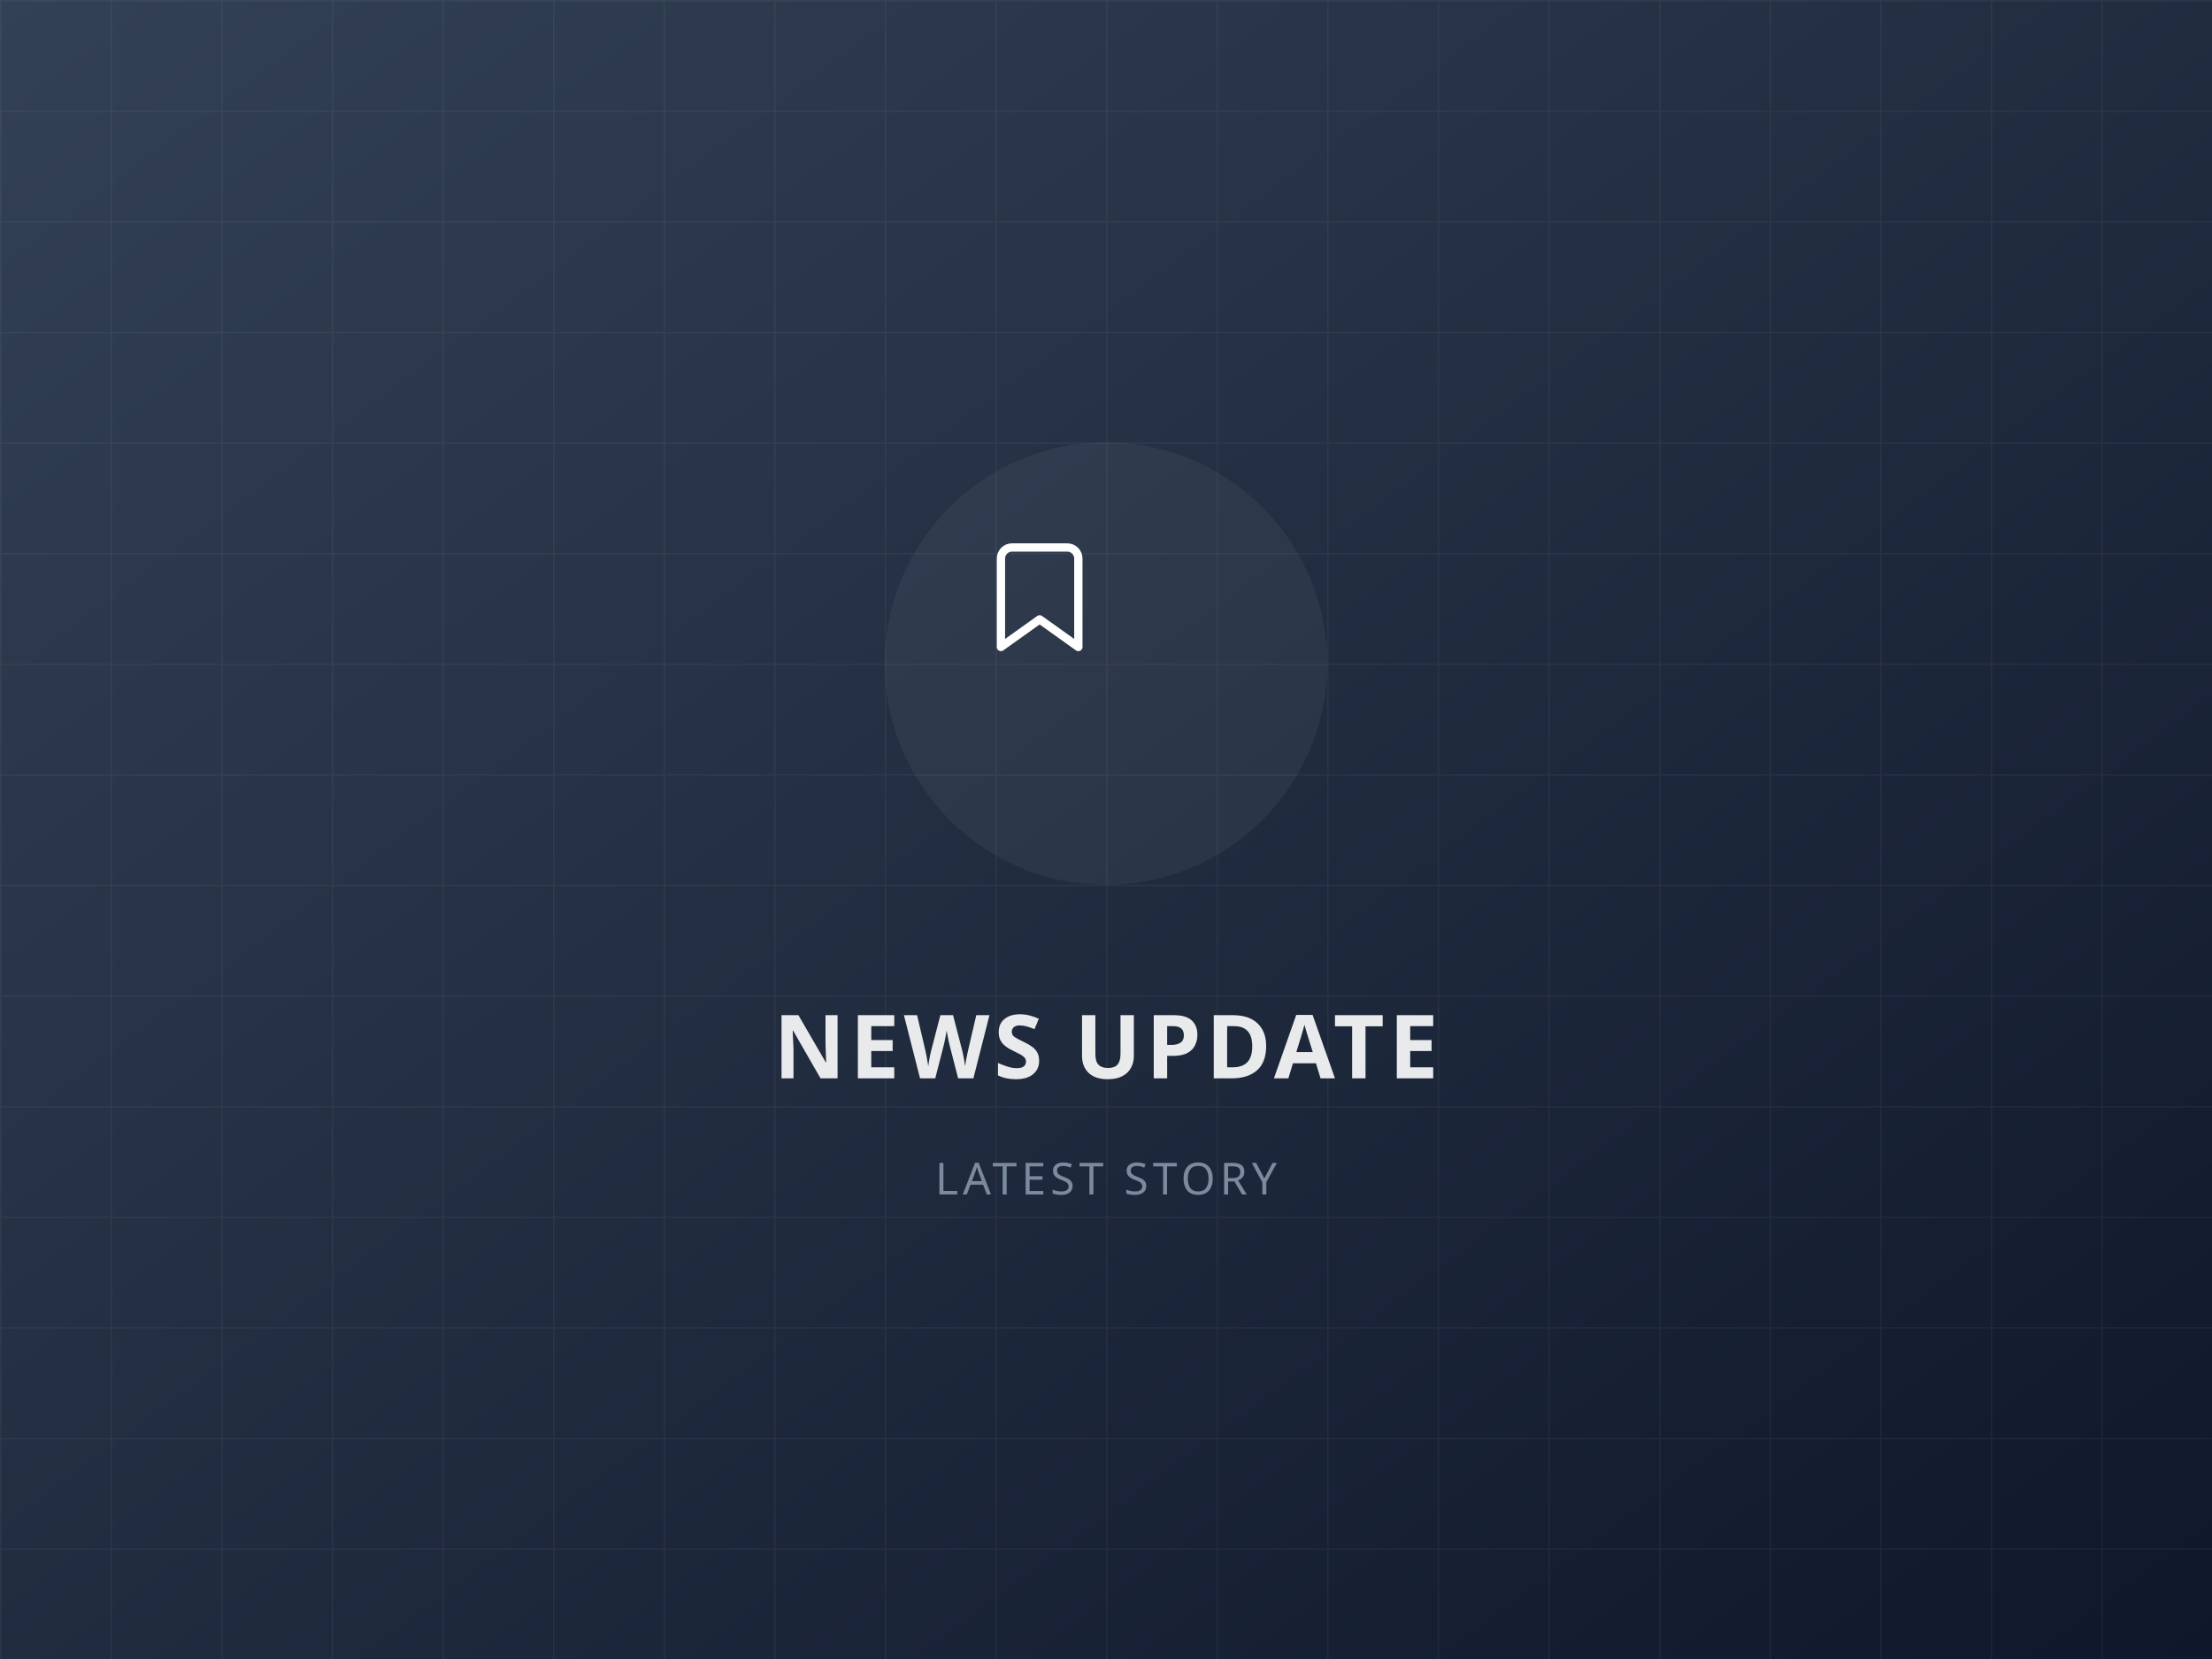
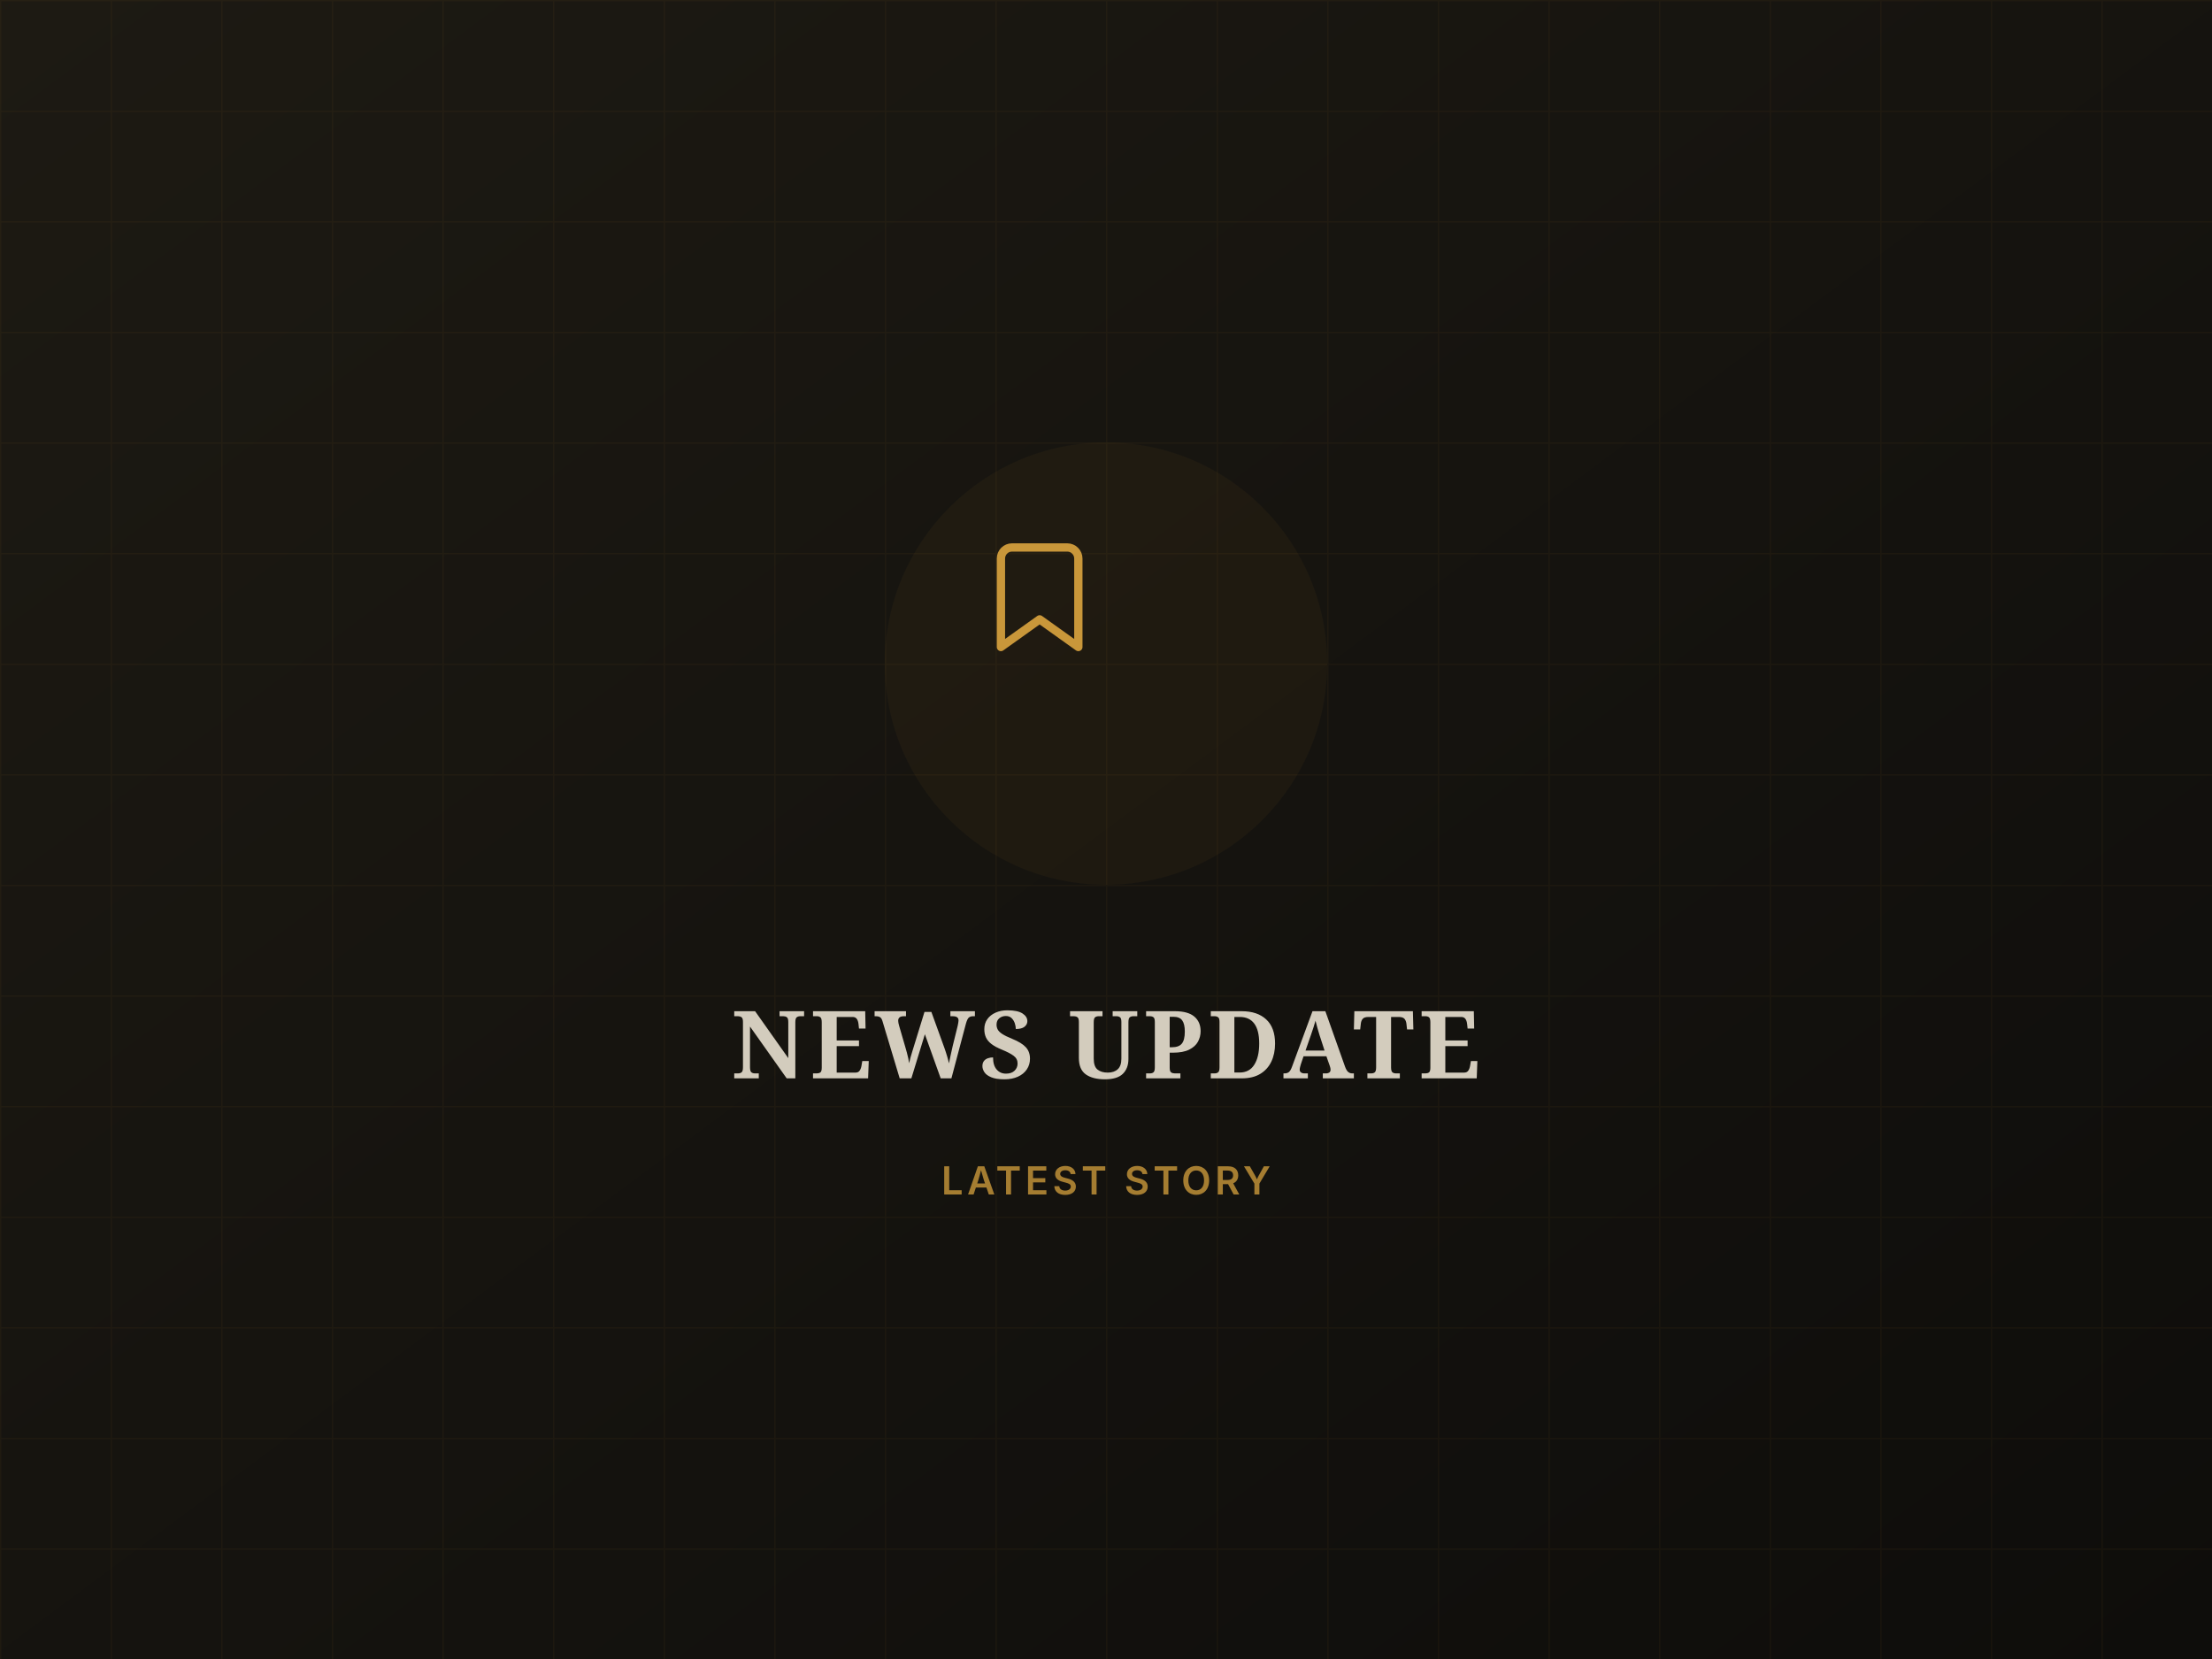
<svg xmlns="http://www.w3.org/2000/svg" width="800" height="600" viewBox="0 0 800 600">
  <defs>
    <linearGradient id="newsGrad" x1="0%" y1="0%" x2="100%" y2="100%">
-       <stop offset="0%" stop-color="#334155" />
-       <stop offset="100%" stop-color="#0f172a" />
+       <stop offset="0%" stop-color="#1d1a13" />
+       <stop offset="100%" stop-color="#0e0d0b" />
    </linearGradient>
    <pattern id="grid" width="40" height="40" patternUnits="userSpaceOnUse">
-       <path d="M 40 0 L 0 0 0 40" fill="none" stroke="rgba(255,255,255,0.05)" stroke-width="1" />
+       <path d="M 40 0 L 0 0 0 40" fill="none" stroke="rgba(201, 151, 58, 0.05)" stroke-width="1" />
    </pattern>
  </defs>
  <rect width="800" height="600" fill="url(#newsGrad)" />
  <rect width="800" height="600" fill="url(#grid)" />
-   <circle cx="400" cy="240" r="80" fill="rgba(255,255,255,0.05)" />
-   <g transform="translate(352, 192) scale(2)" stroke="white" stroke-width="1.5" fill="none" stroke-linecap="round" stroke-linejoin="round">
+   <circle cx="400" cy="240" r="80" fill="rgba(201, 151, 58, 0.05)" />
+   <g transform="translate(352, 192) scale(2)" stroke="#c9973a" stroke-width="1.5" fill="none" stroke-linecap="round" stroke-linejoin="round">
    <path d="M19 21l-7-5-7 5V5a2 2 0 0 1 2-2h10a2 2 0 0 1 2 2z" />
  </g>
-   <text x="50%" y="65%" font-family="'Plus Jakarta Sans', sans-serif" font-weight="700" font-size="32" fill="white" text-anchor="middle" letter-spacing="0.05em" opacity="0.9">NEWS UPDATE</text>
-   <text x="50%" y="72%" font-family="'Plus Jakarta Sans', sans-serif" font-weight="400" font-size="16" fill="#94a3b8" text-anchor="middle" letter-spacing="0.1em" opacity="0.8">LATEST STORY</text>
+   <text x="50%" y="65%" font-family="'Playfair Display', serif" font-weight="700" font-size="34" fill="#e8e0d0" text-anchor="middle" letter-spacing="0.05em" opacity="0.9">NEWS UPDATE</text>
+   <text x="50%" y="72%" font-family="'Inter', Helvetica, sans-serif" font-weight="600" font-size="14" fill="#c9973a" text-anchor="middle" letter-spacing="0.1em" opacity="0.8">LATEST STORY</text>
</svg>
